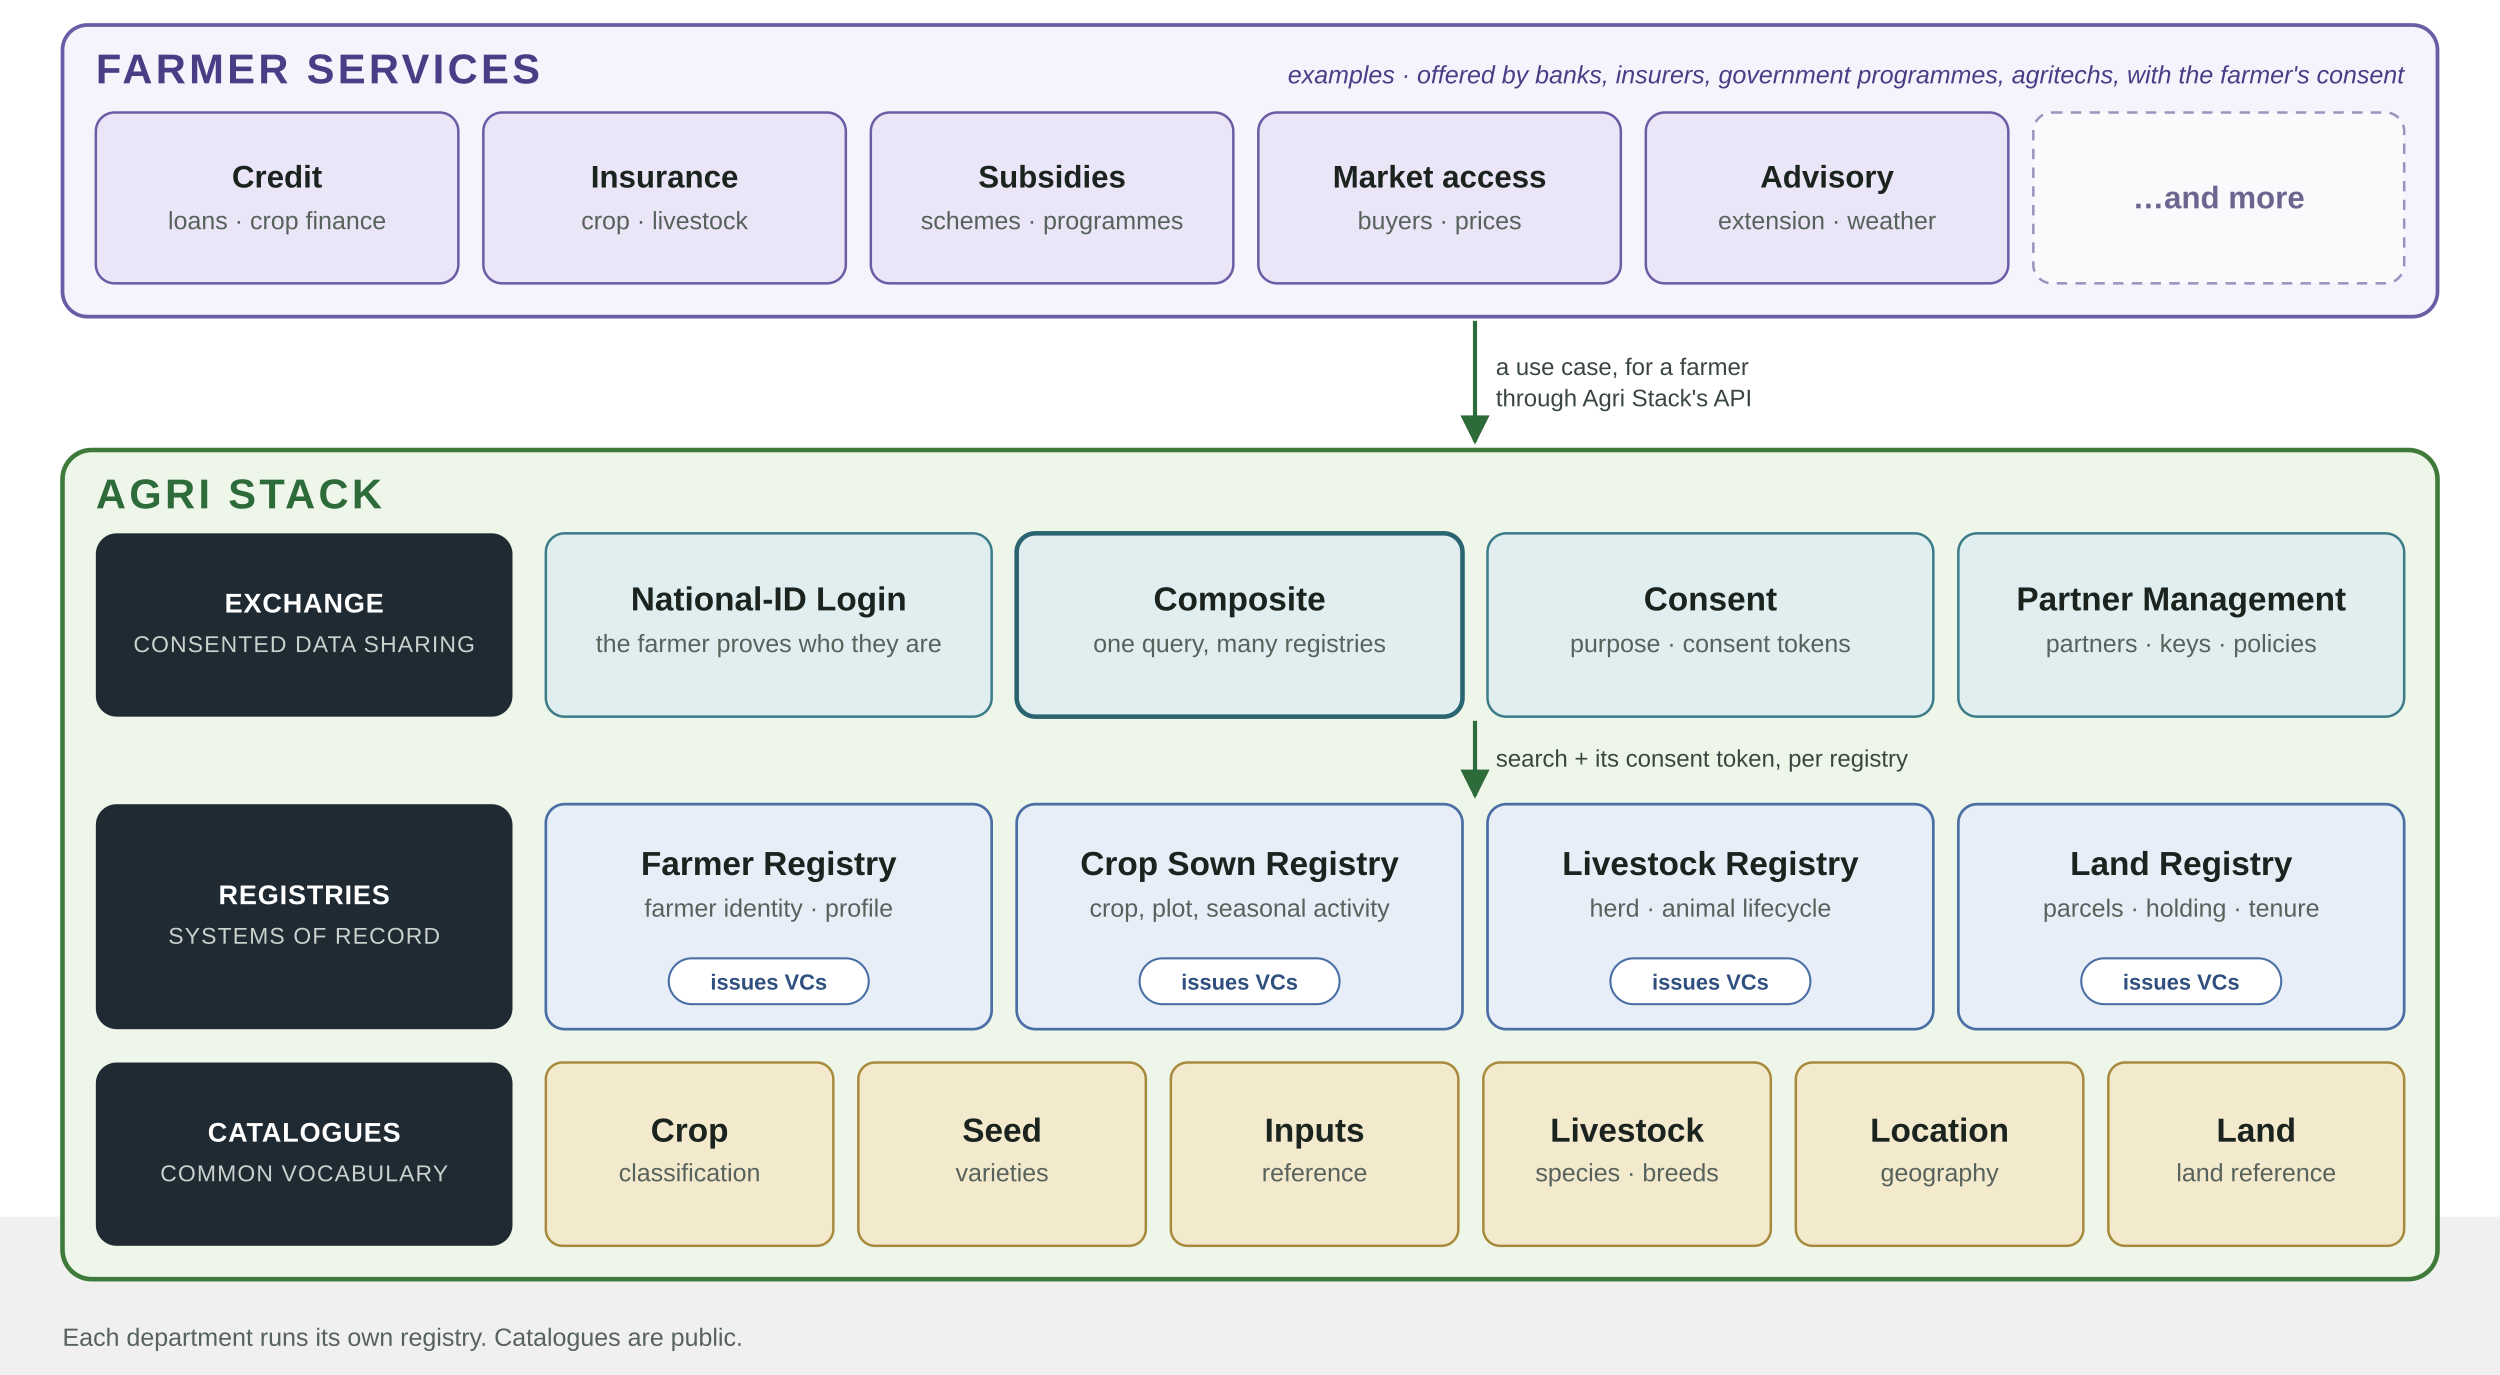
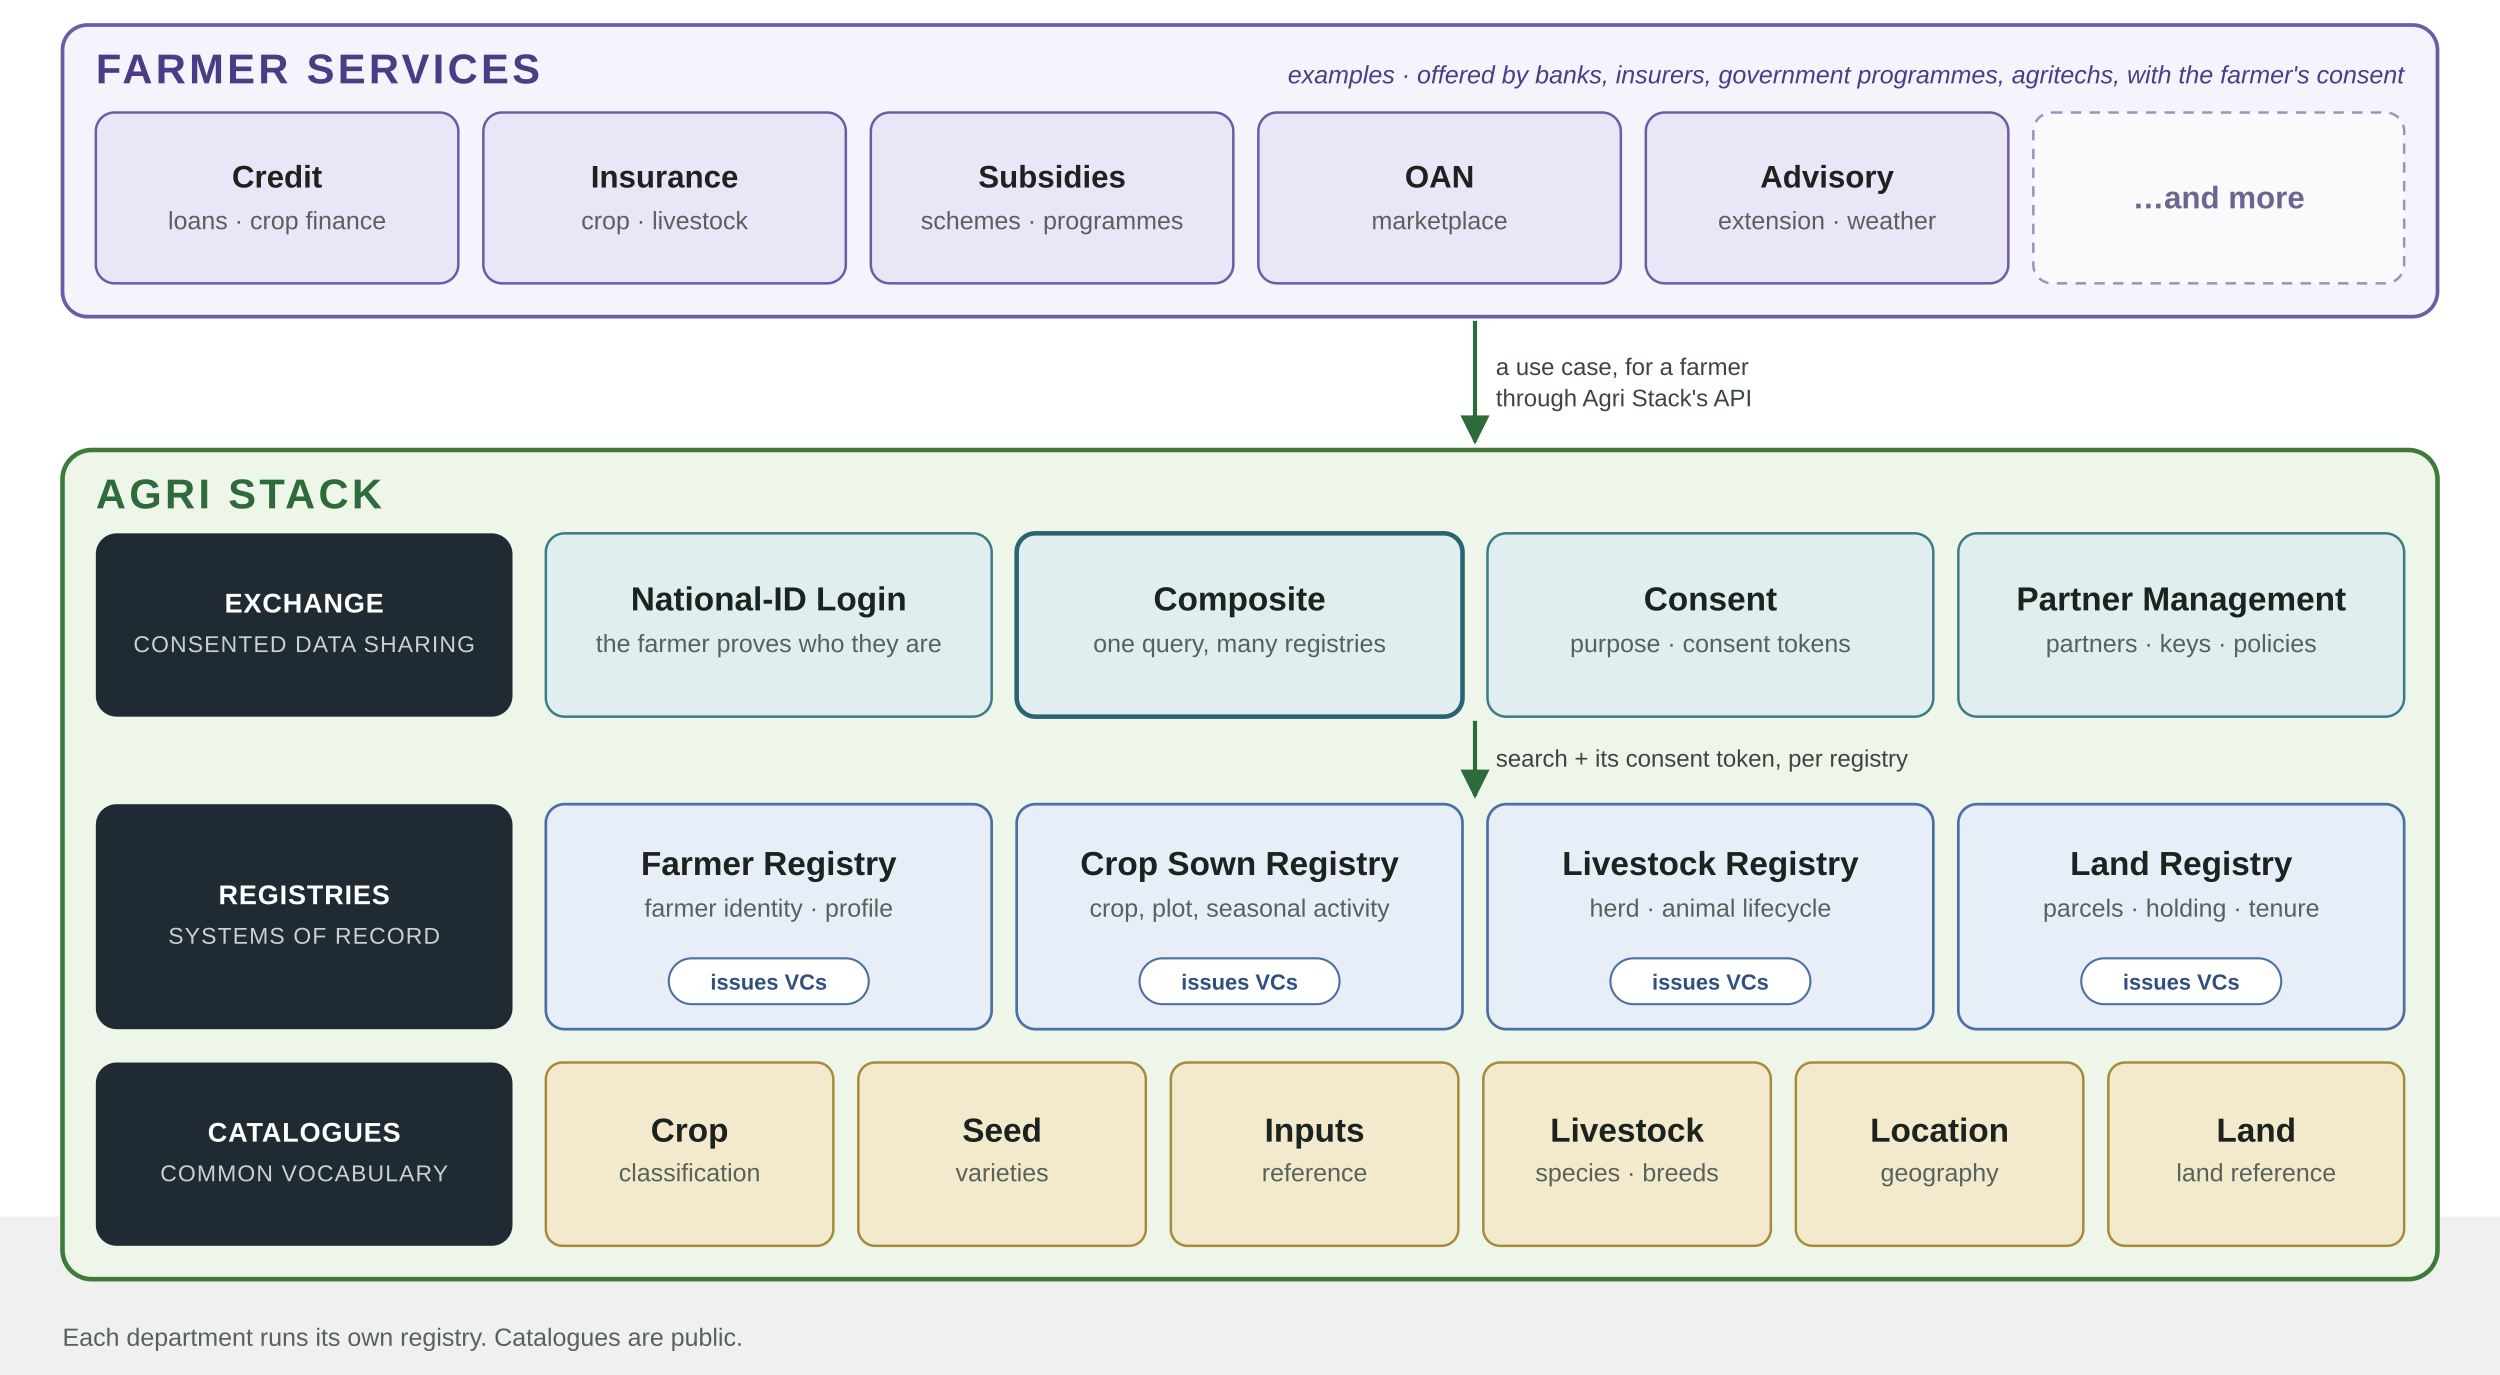
- <svg xmlns="http://www.w3.org/2000/svg" width="1200" height="660" viewBox="0 76 1200 660" role="img" aria-label="Agri Stack. Above it, farmer services offered by banks, insurers, government programmes and agritechs, using farmer data with the farmer's consent; for example credit, insurance, subsidies, market access, advisory and more. A use case for a farmer reaches Agri Stack through its API. Agri Stack has three layers: the Exchange for consented data sharing (national-ID login, Composite, consent, Partner Management); the registries, systems of record, each run by its own department and each issuing verifiable credentials (Farmer Registry, Crop Sown Registry, Livestock Registry, Land Registry); and the catalogues, a public common vocabulary (crop, seed, inputs, livestock, location, land).">
+ <svg xmlns="http://www.w3.org/2000/svg" width="1200" height="660" viewBox="0 76 1200 660" role="img" aria-label="Agri Stack. Above it, farmer services offered by banks, insurers, government programmes and agritechs, using farmer data with the farmer's consent; for example credit, insurance, subsidies, OAN (marketplace), advisory and more. A use case for a farmer reaches Agri Stack through its API. Agri Stack has three layers: the Exchange for consented data sharing (national-ID login, Composite, consent, Partner Management); the registries, systems of record, each run by its own department and each issuing verifiable credentials (Farmer Registry, Crop Sown Registry, Livestock Registry, Land Registry); and the catalogues, a public common vocabulary (crop, seed, inputs, livestock, location, land).">
  <style>
text{font-family:'Public Sans','Helvetica Neue',Arial,sans-serif;fill:#1B231F}
.h1{font-size:28px;font-weight:700} .sub{font-size:14px;fill:#56625B}
.lt{font-size:13px;font-weight:700;fill:#FFFFFF;letter-spacing:.03em} .ls{font-size:11px;fill:#C9D2CC;letter-spacing:.05em}
.t{font-size:16px;font-weight:600} .s{font-size:12px;fill:#56625B}
.cap{font-size:12px;letter-spacing:.1em;fill:#1F2A33;font-family:'JetBrains Mono',Menlo,monospace;font-weight:700}
.big{font-size:20px;letter-spacing:.08em;font-weight:800;font-family:'Public Sans','Helvetica Neue',Arial,sans-serif}
.lbl{font-size:11.5px;fill:#3B4640}
.side{fill:#1F2A33}
.oanbox{fill:#F5F3FB;stroke:#6B5CA5;stroke-width:1.8}
.oan{fill:#EAE5F7;stroke:#6B5CA5;stroke-width:1.2}
.stack{fill:#EEF6EA;stroke:#3E7A3A;stroke-width:2.2}
.dpi{fill:#E1EEF0;stroke:#3C7C88;stroke-width:1.2}
.reg{fill:#E8EEF7;stroke:#4A6FA5;stroke-width:1.3}
.regp{fill:#F3F5F9;stroke:#8EA3C4;stroke-width:1.3;stroke-dasharray:5 4}
.ref{fill:#F3E9CC;stroke:#A88A3D;stroke-width:1.2}
.vc{fill:#FFFFFF;stroke:#4A6FA5;stroke-width:1}
.vct{font-size:10.5px;font-weight:600;fill:#2F4F7F}
.tag{font-size:10.5px;fill:#6B7A90;font-style:italic}
.ar{stroke:#2E6B3A;stroke-width:2;fill:none}
.more{fill:#FAFAFC;stroke:#9A93BE;stroke-width:1.2;stroke-dasharray:5 4}
.ts{font-size:15px;font-weight:600}
</style>
  <defs>
    <marker id="a" viewBox="0 0 10 10" refX="9" refY="5" markerWidth="7" markerHeight="7" orient="auto-start-reverse">
      <path d="M0,0 L10,5 L0,10 z" fill="#2E6B3A" />
    </marker>
  </defs>
  <rect width="100%" height="100%" fill="#FFFFFF" />
  <rect class="oanbox" x="30" y="88" width="1140" height="140" rx="12" />
  <text class="big" x="46" y="116" style="fill:#4A3D86">FARMER SERVICES</text>
  <text class="s" x="1154" y="116" text-anchor="end" style="font-style:italic;fill:#4A3D86">examples · offered by banks, insurers, government programmes, agritechs, with the farmer's consent</text>
  <rect class="oan" x="46" y="130" width="174" height="82" rx="9" />
  <text class="ts" x="133" y="166" text-anchor="middle">Credit</text>
  <text class="s" x="133" y="186" text-anchor="middle">loans · crop finance</text>
  <rect class="oan" x="232" y="130" width="174" height="82" rx="9" />
  <text class="ts" x="319" y="166" text-anchor="middle">Insurance</text>
  <text class="s" x="319" y="186" text-anchor="middle">crop · livestock</text>
  <rect class="oan" x="418" y="130" width="174" height="82" rx="9" />
  <text class="ts" x="505" y="166" text-anchor="middle">Subsidies</text>
  <text class="s" x="505" y="186" text-anchor="middle">schemes · programmes</text>
  <rect class="oan" x="604" y="130" width="174" height="82" rx="9" />
-   <text class="ts" x="691" y="166" text-anchor="middle">Market access</text>
-   <text class="s" x="691" y="186" text-anchor="middle">buyers · prices</text>
+   <text class="ts" x="691" y="166" text-anchor="middle">OAN</text>
+   <text class="s" x="691" y="186" text-anchor="middle">marketplace</text>
  <rect class="oan" x="790" y="130" width="174" height="82" rx="9" />
  <text class="ts" x="877" y="166" text-anchor="middle">Advisory</text>
  <text class="s" x="877" y="186" text-anchor="middle">extension · weather</text>
  <rect class="more" x="976" y="130" width="178" height="82" rx="9" />
  <text class="ts" x="1065" y="176" text-anchor="middle" style="fill:#6B6590">…and more</text>
  <line class="ar" x1="708" y1="230" x2="708" y2="288" marker-end="url(#a)" />
  <text class="lbl" x="718" y="256">a use case, for a farmer</text>
  <text class="lbl" x="718" y="271">through Agri Stack's API</text>
  <rect class="stack" x="30" y="292" width="1140" height="398" rx="14" />
  <text class="big" x="46" y="320" style="fill:#2E6B3A">AGRI STACK</text>
  <rect class="side" x="46" y="332" width="200" height="88" rx="10" />
  <text class="lt" x="146" y="370" text-anchor="middle">EXCHANGE</text>
  <text class="ls" x="146" y="389" text-anchor="middle">CONSENTED DATA SHARING</text>
  <rect class="dpi" x="262" y="332" width="214" height="88" rx="9" />
  <text class="t" x="369" y="369" text-anchor="middle">National-ID Login</text>
  <text class="s" x="369" y="389" text-anchor="middle">the farmer proves who they are</text>
  <rect class="dpi" x="488" y="332" width="214" height="88" rx="9" style="stroke:#2A6470;stroke-width:2.2" />
  <text class="t" x="595" y="369" text-anchor="middle">Composite</text>
  <text class="s" x="595" y="389" text-anchor="middle">one query, many registries</text>
  <rect class="dpi" x="714" y="332" width="214" height="88" rx="9" />
  <text class="t" x="821" y="369" text-anchor="middle">Consent</text>
  <text class="s" x="821" y="389" text-anchor="middle">purpose · consent tokens</text>
  <rect class="dpi" x="940" y="332" width="214" height="88" rx="9" />
  <text class="t" x="1047" y="369" text-anchor="middle">Partner Management</text>
  <text class="s" x="1047" y="389" text-anchor="middle">partners · keys · policies</text>
  <line class="ar" x1="708" y1="422" x2="708" y2="458" marker-end="url(#a)" />
  <text class="lbl" x="718" y="444">search + its consent token, per registry</text>
  <rect class="side" x="46" y="462" width="200" height="108" rx="10" />
  <text class="lt" x="146" y="510" text-anchor="middle">REGISTRIES</text>
  <text class="ls" x="146" y="529" text-anchor="middle">SYSTEMS OF RECORD</text>
  <rect class="reg" x="262" y="462" width="214" height="108" rx="9" />
  <text class="t" x="369" y="496" text-anchor="middle">Farmer Registry</text>
  <text class="s" x="369" y="516" text-anchor="middle">farmer identity · profile</text>
  <rect class="vc" x="321" y="536" width="96" height="22" rx="11" />
  <text class="vct" x="369" y="551" text-anchor="middle">issues VCs</text>
  <rect class="reg" x="488" y="462" width="214" height="108" rx="9" />
  <text class="t" x="595" y="496" text-anchor="middle">Crop Sown Registry</text>
  <text class="s" x="595" y="516" text-anchor="middle">crop, plot, seasonal activity</text>
  <rect class="vc" x="547" y="536" width="96" height="22" rx="11" />
  <text class="vct" x="595" y="551" text-anchor="middle">issues VCs</text>
  <rect class="reg" x="714" y="462" width="214" height="108" rx="9" />
  <text class="t" x="821" y="496" text-anchor="middle">Livestock Registry</text>
  <text class="s" x="821" y="516" text-anchor="middle">herd · animal lifecycle</text>
  <rect class="vc" x="773" y="536" width="96" height="22" rx="11" />
  <text class="vct" x="821" y="551" text-anchor="middle">issues VCs</text>
  <rect class="reg" x="940" y="462" width="214" height="108" rx="9" />
  <text class="t" x="1047" y="496" text-anchor="middle">Land Registry</text>
  <text class="s" x="1047" y="516" text-anchor="middle">parcels · holding · tenure</text>
  <rect class="vc" x="999" y="536" width="96" height="22" rx="11" />
  <text class="vct" x="1047" y="551" text-anchor="middle">issues VCs</text>
  <rect class="side" x="46" y="586" width="200" height="88" rx="10" />
  <text class="lt" x="146" y="624" text-anchor="middle">CATALOGUES</text>
  <text class="ls" x="146" y="643" text-anchor="middle">COMMON VOCABULARY</text>
  <rect class="ref" x="262" y="586" width="138" height="88" rx="8" />
  <text class="t" x="331" y="624" text-anchor="middle">Crop</text>
  <text class="s" x="331" y="643" text-anchor="middle">classification</text>
  <rect class="ref" x="412" y="586" width="138" height="88" rx="8" />
  <text class="t" x="481" y="624" text-anchor="middle">Seed</text>
  <text class="s" x="481" y="643" text-anchor="middle">varieties</text>
  <rect class="ref" x="562" y="586" width="138" height="88" rx="8" />
  <text class="t" x="631" y="624" text-anchor="middle">Inputs</text>
  <text class="s" x="631" y="643" text-anchor="middle">reference</text>
  <rect class="ref" x="712" y="586" width="138" height="88" rx="8" />
  <text class="t" x="781" y="624" text-anchor="middle">Livestock</text>
  <text class="s" x="781" y="643" text-anchor="middle">species · breeds</text>
  <rect class="ref" x="862" y="586" width="138" height="88" rx="8" />
  <text class="t" x="931" y="624" text-anchor="middle">Location</text>
  <text class="s" x="931" y="643" text-anchor="middle">geography</text>
  <rect class="ref" x="1012" y="586" width="142" height="88" rx="8" />
  <text class="t" x="1083" y="624" text-anchor="middle">Land</text>
  <text class="s" x="1083" y="643" text-anchor="middle">land reference</text>
  <text class="s" x="30" y="722">Each department runs its own registry. Catalogues are public.</text>
</svg>
